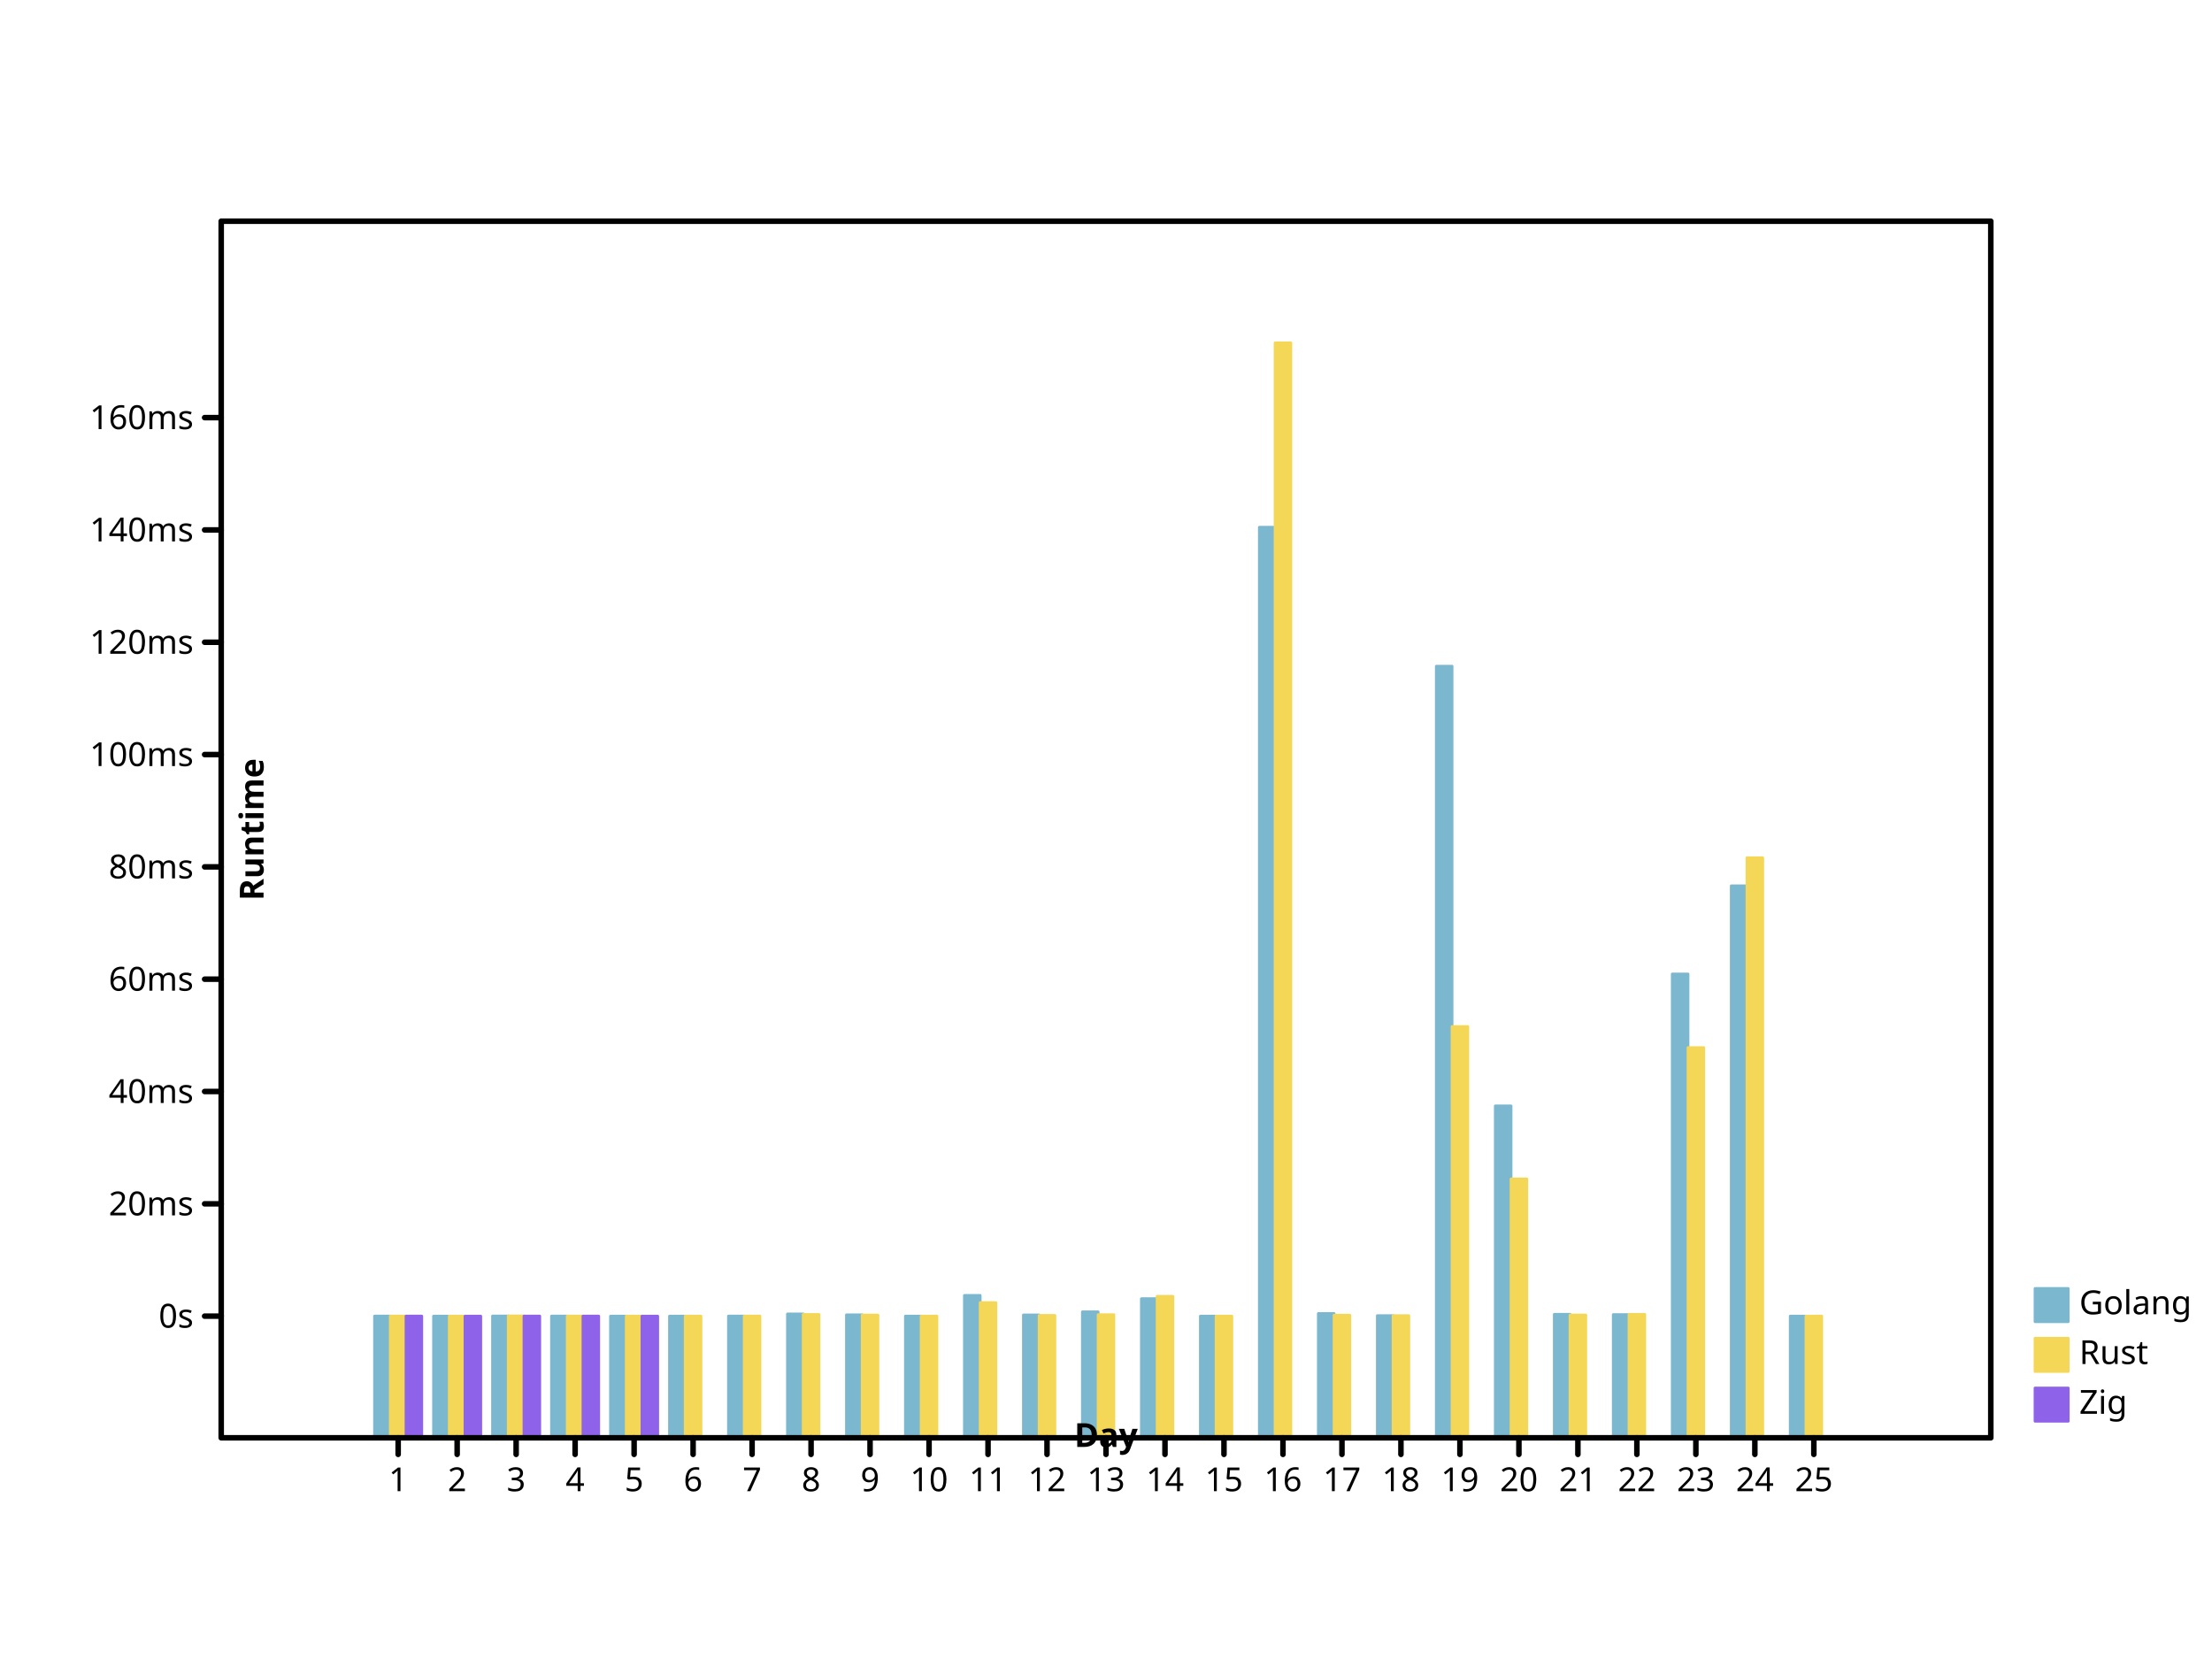
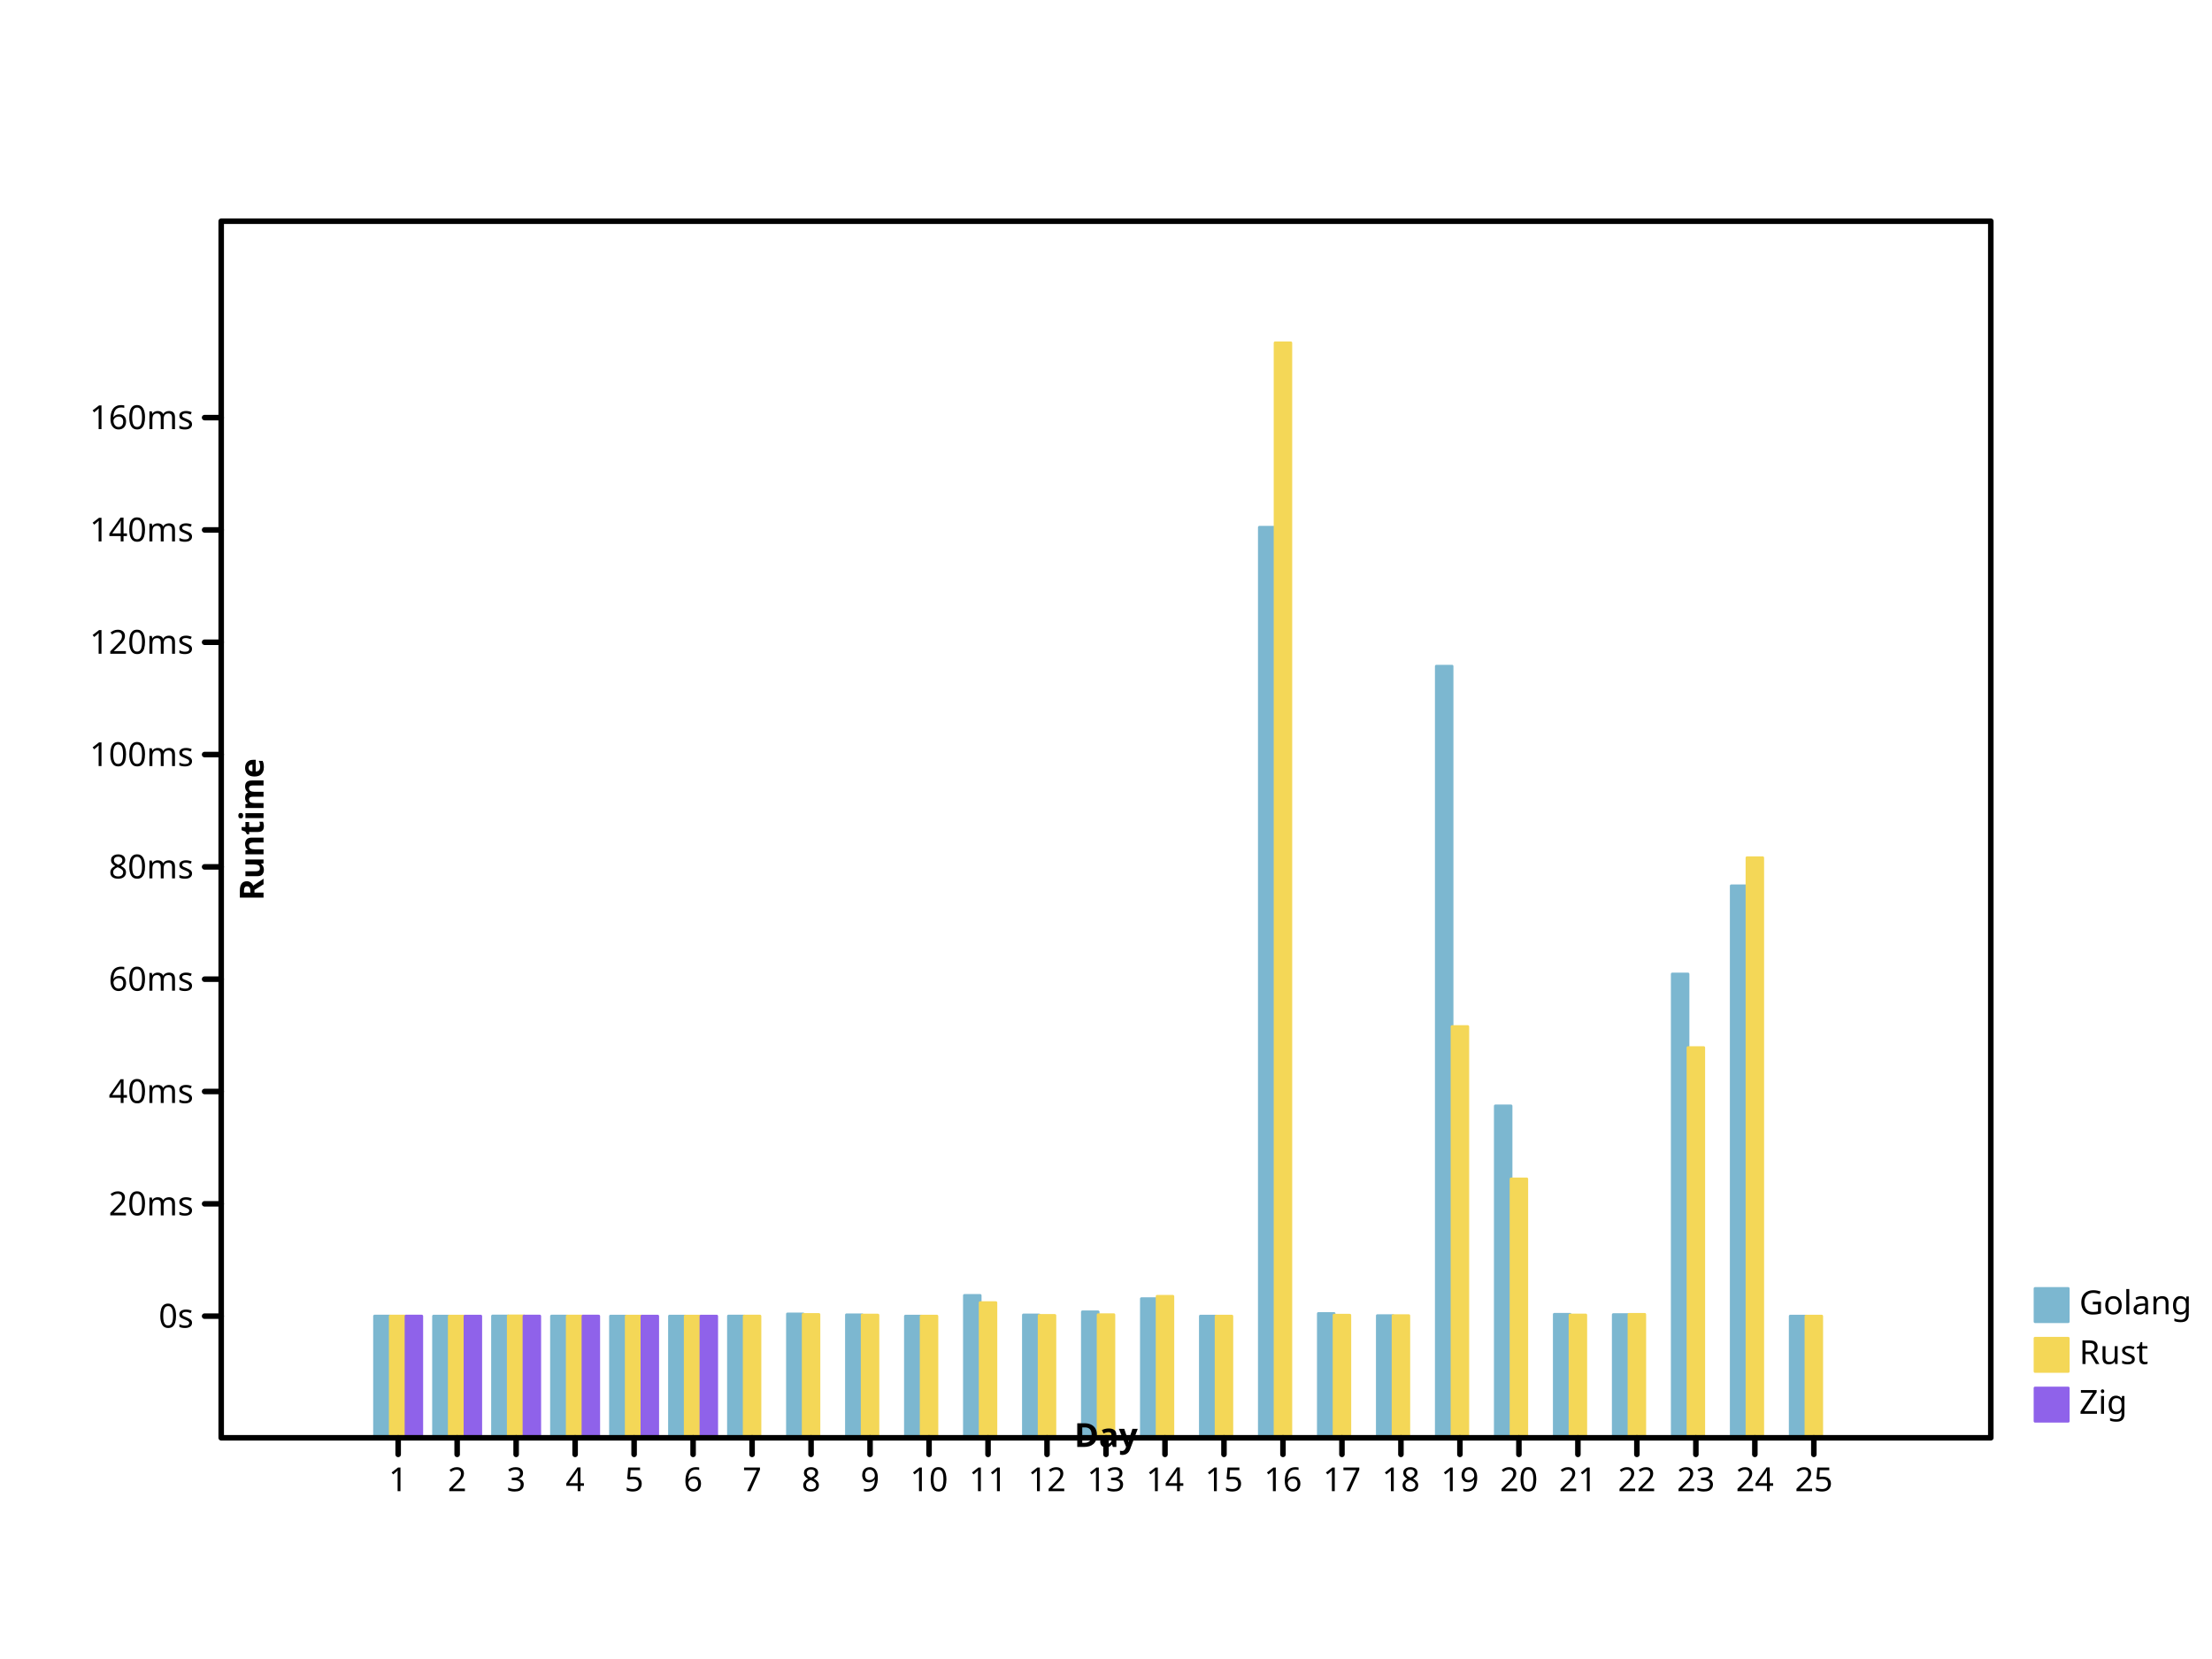
- <svg xmlns="http://www.w3.org/2000/svg" viewbox="0 0 800 600" preserveAspectRatio="xMidYMid meet" width="800" height="600">
+ <svg xmlns="http://www.w3.org/2000/svg" preserveAspectRatio="xMidYMid meet" width="800" height="600" viewbox="0 0 800 600">
  <defs>
-     <marker viewBox="0 0 10 10 " refX="5" refY="5" markerUnits="userSpaceOnUse" markerWidth="2%" markerHeight="2%" id="circle">
+     <marker id="circle" viewBox="0 0 10 10 " refX="5" refY="5" markerUnits="userSpaceOnUse" markerWidth="2%" markerHeight="2%">
      <circle stroke="black" cx="5" cy="5" r="3" fill="none" />
    </marker>
-     <marker id="filled-circle" viewBox="0 0 10 10 " refX="5" refY="5" markerUnits="userSpaceOnUse" markerWidth="2%" markerHeight="2%">
-       <circle r="3" fill="black" stroke="none" cx="5" cy="5" />
+     <marker markerHeight="2%" id="filled-circle" viewBox="0 0 10 10 " refX="5" refY="5" markerUnits="userSpaceOnUse" markerWidth="2%">
+       <circle cx="5" cy="5" r="3" fill="black" stroke="none" />
    </marker>
    <marker refX="5" refY="5" markerUnits="userSpaceOnUse" markerWidth="2%" markerHeight="2%" id="square" viewBox="0 0 10 10 ">
      <rect width="6" height="6" fill="none" stroke="black" x="2" y="2" />
    </marker>
    <marker markerUnits="userSpaceOnUse" markerWidth="2%" markerHeight="2%" id="filled-square" viewBox="0 0 10 10 " refX="5" refY="5">
      <rect y="2" width="6" height="6" fill="black" stroke="none" x="2" />
    </marker>
  </defs>
-   <g fill="hsl(198, 47%, 65%)" stroke="hsl(198, 47%, 65%)" stroke-width="1px" stroke-linecap="round" stroke-linejoin="round" transform="translate(80 520 )scale(1 -1 )">
-     <rect vector-effect="non-scaling-stroke" x="5.546667e+01" y="0" width="5.688889e+00" height="4.401820e+01" />
+   <g stroke="hsl(198, 47%, 65%)" stroke-width="1px" stroke-linecap="round" stroke-linejoin="round" transform="translate(80 520 )scale(1 -1 )" fill="hsl(198, 47%, 65%)">
+     <rect height="4.401820e+01" vector-effect="non-scaling-stroke" x="5.546667e+01" y="0" width="5.688889e+00" />
    <rect x="7.680000e+01" y="0" width="5.688889e+00" height="4.400384e+01" vector-effect="non-scaling-stroke" />
-     <rect x="9.813333e+01" y="0" width="5.688889e+00" height="4.404804e+01" vector-effect="non-scaling-stroke" />
-     <rect x="1.194667e+02" y="0" width="5.688889e+00" height="4.401801e+01" vector-effect="non-scaling-stroke" />
-     <rect y="0" width="5.688889e+00" height="4.400967e+01" vector-effect="non-scaling-stroke" x="1.408000e+02" />
+     <rect vector-effect="non-scaling-stroke" x="9.813333e+01" y="0" width="5.688889e+00" height="4.404804e+01" />
+     <rect vector-effect="non-scaling-stroke" x="1.194667e+02" y="0" width="5.688889e+00" height="4.401801e+01" />
+     <rect width="5.688889e+00" height="4.400967e+01" vector-effect="non-scaling-stroke" x="1.408000e+02" y="0" />
    <rect y="0" width="5.688889e+00" height="4.400961e+01" vector-effect="non-scaling-stroke" x="1.621333e+02" />
-     <rect y="0" width="5.688889e+00" height="4.402885e+01" vector-effect="non-scaling-stroke" x="1.834667e+02" />
-     <rect width="5.688889e+00" height="4.478816e+01" vector-effect="non-scaling-stroke" x="2.048000e+02" y="0" />
+     <rect vector-effect="non-scaling-stroke" x="1.834667e+02" y="0" width="5.688889e+00" height="4.402885e+01" />
+     <rect vector-effect="non-scaling-stroke" x="2.048000e+02" y="0" width="5.688889e+00" height="4.478816e+01" />
    <rect vector-effect="non-scaling-stroke" x="2.261333e+02" y="0" width="5.688889e+00" height="4.447406e+01" />
-     <rect height="4.400164e+01" vector-effect="non-scaling-stroke" x="2.474667e+02" y="0" width="5.688889e+00" />
-     <rect vector-effect="non-scaling-stroke" x="2.688000e+02" y="0" width="5.688889e+00" height="5.149110e+01" />
-     <rect width="5.688889e+00" height="4.442143e+01" vector-effect="non-scaling-stroke" x="2.901333e+02" y="0" />
-     <rect x="3.114667e+02" y="0" width="5.688889e+00" height="4.555074e+01" vector-effect="non-scaling-stroke" />
-     <rect height="5.031080e+01" vector-effect="non-scaling-stroke" x="3.328000e+02" y="0" width="5.688889e+00" />
-     <rect width="5.688889e+00" height="4.400386e+01" vector-effect="non-scaling-stroke" x="3.541333e+02" y="0" />
-     <rect y="0" width="5.688889e+00" height="3.293054e+02" vector-effect="non-scaling-stroke" x="3.754667e+02" />
-     <rect y="0" width="5.688889e+00" height="4.495051e+01" vector-effect="non-scaling-stroke" x="3.968000e+02" />
-     <rect vector-effect="non-scaling-stroke" x="4.181333e+02" y="0" width="5.688889e+00" height="4.417800e+01" />
-     <rect y="0" width="5.688889e+00" height="2.790625e+02" vector-effect="non-scaling-stroke" x="4.394667e+02" />
-     <rect height="1.200239e+02" vector-effect="non-scaling-stroke" x="4.608000e+02" y="0" width="5.688889e+00" />
+     <rect y="0" width="5.688889e+00" height="4.400164e+01" vector-effect="non-scaling-stroke" x="2.474667e+02" />
+     <rect y="0" width="5.688889e+00" height="5.149110e+01" vector-effect="non-scaling-stroke" x="2.688000e+02" />
+     <rect vector-effect="non-scaling-stroke" x="2.901333e+02" y="0" width="5.688889e+00" height="4.442143e+01" />
+     <rect width="5.688889e+00" height="4.555074e+01" vector-effect="non-scaling-stroke" x="3.114667e+02" y="0" />
+     <rect x="3.328000e+02" y="0" width="5.688889e+00" height="5.031080e+01" vector-effect="non-scaling-stroke" />
+     <rect vector-effect="non-scaling-stroke" x="3.541333e+02" y="0" width="5.688889e+00" height="4.400386e+01" />
+     <rect width="5.688889e+00" height="3.293054e+02" vector-effect="non-scaling-stroke" x="3.754667e+02" y="0" />
+     <rect vector-effect="non-scaling-stroke" x="3.968000e+02" y="0" width="5.688889e+00" height="4.495051e+01" />
+     <rect y="0" width="5.688889e+00" height="4.417800e+01" vector-effect="non-scaling-stroke" x="4.181333e+02" />
+     <rect x="4.394667e+02" y="0" width="5.688889e+00" height="2.790625e+02" vector-effect="non-scaling-stroke" />
+     <rect width="5.688889e+00" height="1.200239e+02" vector-effect="non-scaling-stroke" x="4.608000e+02" y="0" />
    <rect vector-effect="non-scaling-stroke" x="4.821333e+02" y="0" width="5.688889e+00" height="4.466838e+01" />
-     <rect height="4.455830e+01" vector-effect="non-scaling-stroke" x="5.034667e+02" y="0" width="5.688889e+00" />
+     <rect vector-effect="non-scaling-stroke" x="5.034667e+02" y="0" width="5.688889e+00" height="4.455830e+01" />
    <rect vector-effect="non-scaling-stroke" x="5.248000e+02" y="0" width="5.688889e+00" height="1.677405e+02" />
-     <rect x="5.461333e+02" y="0" width="5.688889e+00" height="1.996272e+02" vector-effect="non-scaling-stroke" />
-     <rect x="5.674667e+02" y="0" width="5.688889e+00" height="4.400337e+01" vector-effect="non-scaling-stroke" />
+     <rect y="0" width="5.688889e+00" height="1.996272e+02" vector-effect="non-scaling-stroke" x="5.461333e+02" />
+     <rect y="0" width="5.688889e+00" height="4.400337e+01" vector-effect="non-scaling-stroke" x="5.674667e+02" />
  </g>
-   <g stroke-width="1px" stroke-linecap="round" stroke-linejoin="round" transform="translate(80 520 )scale(1 -1 )" fill="hsl(49, 88%, 65%)" stroke="hsl(49, 88%, 65%)">
-     <rect x="6.115556e+01" y="0" width="5.688889e+00" height="4.401267e+01" vector-effect="non-scaling-stroke" />
-     <rect x="8.248889e+01" y="0" width="5.688889e+00" height="4.400131e+01" vector-effect="non-scaling-stroke" />
+   <g transform="translate(80 520 )scale(1 -1 )" fill="hsl(49, 88%, 65%)" stroke="hsl(49, 88%, 65%)" stroke-width="1px" stroke-linecap="round" stroke-linejoin="round">
+     <rect width="5.688889e+00" height="4.401267e+01" vector-effect="non-scaling-stroke" x="6.115556e+01" y="0" />
+     <rect y="0" width="5.688889e+00" height="4.400131e+01" vector-effect="non-scaling-stroke" x="8.248889e+01" />
    <rect y="0" width="5.688889e+00" height="4.409343e+01" vector-effect="non-scaling-stroke" x="1.038222e+02" />
    <rect x="1.251556e+02" y="0" width="5.688889e+00" height="4.401218e+01" vector-effect="non-scaling-stroke" />
-     <rect vector-effect="non-scaling-stroke" x="1.464889e+02" y="0" width="5.688889e+00" height="4.400666e+01" />
-     <rect vector-effect="non-scaling-stroke" x="1.678222e+02" y="0" width="5.688889e+00" height="4.401140e+01" />
+     <rect y="0" width="5.688889e+00" height="4.400666e+01" vector-effect="non-scaling-stroke" x="1.464889e+02" />
+     <rect y="0" width="5.688889e+00" height="4.401140e+01" vector-effect="non-scaling-stroke" x="1.678222e+02" />
    <rect x="1.891556e+02" y="0" width="5.688889e+00" height="4.401616e+01" vector-effect="non-scaling-stroke" />
-     <rect x="2.104889e+02" y="0" width="5.688889e+00" height="4.460003e+01" vector-effect="non-scaling-stroke" />
+     <rect vector-effect="non-scaling-stroke" x="2.104889e+02" y="0" width="5.688889e+00" height="4.460003e+01" />
    <rect vector-effect="non-scaling-stroke" x="2.318222e+02" y="0" width="5.688889e+00" height="4.438104e+01" />
-     <rect width="5.688889e+00" height="4.400132e+01" vector-effect="non-scaling-stroke" x="2.531556e+02" y="0" />
-     <rect vector-effect="non-scaling-stroke" x="2.744889e+02" y="0" width="5.688889e+00" height="4.887981e+01" />
-     <rect width="5.688889e+00" height="4.425034e+01" vector-effect="non-scaling-stroke" x="2.958222e+02" y="0" />
-     <rect height="4.451498e+01" vector-effect="non-scaling-stroke" x="3.171556e+02" y="0" width="5.688889e+00" />
-     <rect width="5.688889e+00" height="5.117188e+01" vector-effect="non-scaling-stroke" x="3.384889e+02" y="0" />
-     <rect height="4.400212e+01" vector-effect="non-scaling-stroke" x="3.598222e+02" y="0" width="5.688889e+00" />
-     <rect y="0" width="5.688889e+00" height="396" vector-effect="non-scaling-stroke" x="3.811556e+02" />
-     <rect vector-effect="non-scaling-stroke" x="4.024889e+02" y="0" width="5.688889e+00" height="4.433890e+01" />
+     <rect height="4.400132e+01" vector-effect="non-scaling-stroke" x="2.531556e+02" y="0" width="5.688889e+00" />
+     <rect height="4.887981e+01" vector-effect="non-scaling-stroke" x="2.744889e+02" y="0" width="5.688889e+00" />
+     <rect x="2.958222e+02" y="0" width="5.688889e+00" height="4.425034e+01" vector-effect="non-scaling-stroke" />
+     <rect x="3.171556e+02" y="0" width="5.688889e+00" height="4.451498e+01" vector-effect="non-scaling-stroke" />
+     <rect height="5.117188e+01" vector-effect="non-scaling-stroke" x="3.384889e+02" y="0" width="5.688889e+00" />
+     <rect width="5.688889e+00" height="4.400212e+01" vector-effect="non-scaling-stroke" x="3.598222e+02" y="0" />
+     <rect x="3.811556e+02" y="0" width="5.688889e+00" height="396" vector-effect="non-scaling-stroke" />
+     <rect x="4.024889e+02" y="0" width="5.688889e+00" height="4.433890e+01" vector-effect="non-scaling-stroke" />
    <rect x="4.238222e+02" y="0" width="5.688889e+00" height="4.417624e+01" vector-effect="non-scaling-stroke" />
-     <rect x="4.451556e+02" y="0" width="5.688889e+00" height="1.487249e+02" vector-effect="non-scaling-stroke" />
-     <rect x="4.664889e+02" y="0" width="5.688889e+00" height="9.362843e+01" vector-effect="non-scaling-stroke" />
-     <rect height="4.441350e+01" vector-effect="non-scaling-stroke" x="4.878222e+02" y="0" width="5.688889e+00" />
-     <rect y="0" width="5.688889e+00" height="4.464343e+01" vector-effect="non-scaling-stroke" x="5.091556e+02" />
-     <rect x="5.304889e+02" y="0" width="5.688889e+00" height="1.411176e+02" vector-effect="non-scaling-stroke" />
-     <rect y="0" width="5.688889e+00" height="2.097830e+02" vector-effect="non-scaling-stroke" x="5.518222e+02" />
-     <rect y="0" width="5.688889e+00" height="4.400287e+01" vector-effect="non-scaling-stroke" x="5.731556e+02" />
+     <rect vector-effect="non-scaling-stroke" x="4.451556e+02" y="0" width="5.688889e+00" height="1.487249e+02" />
+     <rect y="0" width="5.688889e+00" height="9.362843e+01" vector-effect="non-scaling-stroke" x="4.664889e+02" />
+     <rect vector-effect="non-scaling-stroke" x="4.878222e+02" y="0" width="5.688889e+00" height="4.441350e+01" />
+     <rect vector-effect="non-scaling-stroke" x="5.091556e+02" y="0" width="5.688889e+00" height="4.464343e+01" />
+     <rect y="0" width="5.688889e+00" height="1.411176e+02" vector-effect="non-scaling-stroke" x="5.304889e+02" />
+     <rect width="5.688889e+00" height="2.097830e+02" vector-effect="non-scaling-stroke" x="5.518222e+02" y="0" />
+     <rect x="5.731556e+02" y="0" width="5.688889e+00" height="4.400287e+01" vector-effect="non-scaling-stroke" />
  </g>
-   <g fill="hsl(260, 76%, 65%)" stroke="hsl(260, 76%, 65%)" stroke-width="1px" stroke-linecap="round" stroke-linejoin="round" transform="translate(80 520 )scale(1 -1 )">
+   <g stroke-linejoin="round" transform="translate(80 520 )scale(1 -1 )" fill="hsl(260, 76%, 65%)" stroke="hsl(260, 76%, 65%)" stroke-width="1px" stroke-linecap="round">
    <rect vector-effect="non-scaling-stroke" x="6.684444e+01" y="0" width="5.688889e+00" height="4.401272e+01" />
-     <rect width="5.688889e+00" height="4.400384e+01" vector-effect="non-scaling-stroke" x="8.817778e+01" y="0" />
-     <rect width="5.688889e+00" height="4.402214e+01" vector-effect="non-scaling-stroke" x="1.095111e+02" y="0" />
+     <rect height="4.400384e+01" vector-effect="non-scaling-stroke" x="8.817778e+01" y="0" width="5.688889e+00" />
+     <rect vector-effect="non-scaling-stroke" x="1.095111e+02" y="0" width="5.688889e+00" height="4.402214e+01" />
    <rect vector-effect="non-scaling-stroke" x="1.308444e+02" y="0" width="5.688889e+00" height="4.401233e+01" />
-     <rect y="0" width="5.688889e+00" height="4.400581e+01" vector-effect="non-scaling-stroke" x="1.521778e+02" />
+     <rect x="1.521778e+02" y="0" width="5.688889e+00" height="4.400581e+01" vector-effect="non-scaling-stroke" />
+     <rect y="0" width="5.688889e+00" height="4.400898e+01" vector-effect="non-scaling-stroke" x="1.735111e+02" />
  </g>
-   <g font-family="sans-serif" font-weight="normal" fill="hsl(198, 47%, 65%)" stroke-linejoin="round" stroke="hsl(198, 47%, 65%)" stroke-linecap="round" font-size="12px" text-anchor="start" dominant-baseline="hanging" stroke-width="1px" font-style="normal">
-     <rect vector-effect="non-scaling-stroke" x="736" y="466" width="12" height="12" />
+   <g text-anchor="start" font-family="sans-serif" dominant-baseline="hanging" font-style="normal" font-size="12px" fill="hsl(198, 47%, 65%)" stroke="hsl(198, 47%, 65%)" font-weight="normal" stroke-linecap="round" stroke-linejoin="round" stroke-width="1px">
+     <rect y="466" width="12" height="12" vector-effect="non-scaling-stroke" x="736" />
    <g stroke="black" fill="black">
-       <text vector-effect="non-scaling-stroke" x="752" y="466" dominant-baseline="hanging" stroke="none">Golang</text>
+       <text stroke="none" vector-effect="non-scaling-stroke" x="752" y="466" dominant-baseline="hanging">Golang</text>
    </g>
-     <g dominant-baseline="hanging" stroke="hsl(49, 88%, 65%)" stroke-linecap="round" stroke-linejoin="round" stroke-width="1px" font-family="sans-serif" font-weight="normal" font-style="normal" fill="hsl(49, 88%, 65%)" font-size="12px" text-anchor="start">
-       <rect vector-effect="non-scaling-stroke" x="736" y="484" width="12" height="12" />
+     <g font-style="normal" text-anchor="start" fill="hsl(49, 88%, 65%)" stroke-width="1px" font-weight="normal" stroke-linecap="round" font-family="sans-serif" font-size="12px" dominant-baseline="hanging" stroke-linejoin="round" stroke="hsl(49, 88%, 65%)">
+       <rect y="484" width="12" height="12" vector-effect="non-scaling-stroke" x="736" />
      <g fill="black" stroke="black">
        <text y="484" dominant-baseline="hanging" stroke="none" vector-effect="non-scaling-stroke" x="752">Rust</text>
      </g>
-       <g text-anchor="start" font-family="sans-serif" font-size="12px" stroke="hsl(260, 76%, 65%)" stroke-linejoin="round" font-weight="normal" dominant-baseline="hanging" fill="hsl(260, 76%, 65%)" stroke-width="1px" stroke-linecap="round" font-style="normal">
-         <rect height="12" vector-effect="non-scaling-stroke" x="736" y="502" width="12" />
-         <g fill="black" stroke="black">
-           <text y="502" dominant-baseline="hanging" stroke="none" vector-effect="non-scaling-stroke" x="752">Zig</text>
-           <g font-style="normal" font-size="12px" fill="none" font-family="sans-serif" font-weight="normal" text-anchor="start" dominant-baseline="hanging" stroke-linecap="round" stroke-linejoin="round" stroke-width="2px">
-             <rect vector-effect="non-scaling-stroke" x="80" y="80" width="640" height="440" />
+       <g stroke-linejoin="round" stroke="hsl(260, 76%, 65%)" dominant-baseline="hanging" fill="hsl(260, 76%, 65%)" stroke-width="1px" font-size="12px" font-style="normal" stroke-linecap="round" font-family="sans-serif" font-weight="normal" text-anchor="start">
+         <rect x="736" y="502" width="12" height="12" vector-effect="non-scaling-stroke" />
+         <g stroke="black" fill="black">
+           <text vector-effect="non-scaling-stroke" x="752" y="502" dominant-baseline="hanging" stroke="none">Zig</text>
+           <g fill="none" stroke-width="2px" font-size="12px" stroke-linecap="round" font-family="sans-serif" dominant-baseline="hanging" font-style="normal" stroke-linejoin="round" font-weight="normal" text-anchor="start">
+             <rect height="440" vector-effect="non-scaling-stroke" x="80" y="80" width="640" />
          </g>
-           <g stroke-linejoin="round" text-anchor="start" fill="none" stroke="black" stroke-linecap="round" font-weight="normal" dominant-baseline="hanging" stroke-width="2px" font-family="sans-serif" font-size="12px" transform="translate(80 520 )scale(1 -1 )" font-style="normal">
-             <path vector-effect="non-scaling-stroke" d="M64,0 L64,-6 M8.533333e+01,0 L8.533333e+01,-6 M1.066667e+02,0 L1.066667e+02,-6 M128,0 L128,-6 M1.493333e+02,0 L1.493333e+02,-6 M1.706667e+02,0 L1.706667e+02,-6 M192,0 L192,-6 M2.133333e+02,0 L2.133333e+02,-6 M2.346667e+02,0 L2.346667e+02,-6 M256,0 L256,-6 M2.773333e+02,0 L2.773333e+02,-6 M2.986667e+02,0 L2.986667e+02,-6 M320,0 L320,-6 M3.413333e+02,0 L3.413333e+02,-6 M3.626667e+02,0 L3.626667e+02,-6 M384,0 L384,-6 M4.053333e+02,0 L4.053333e+02,-6 M4.266667e+02,0 L4.266667e+02,-6 M448,0 L448,-6 M4.693333e+02,0 L4.693333e+02,-6 M4.906667e+02,0 L4.906667e+02,-6 M512,0 L512,-6 M5.333333e+02,0 L5.333333e+02,-6 M5.546667e+02,0 L5.546667e+02,-6 M576,0 L576,-6 " />
+           <g stroke-width="2px" font-size="12px" fill="none" stroke="black" font-weight="normal" transform="translate(80 520 )scale(1 -1 )" stroke-linecap="round" stroke-linejoin="round" font-style="normal" text-anchor="start" font-family="sans-serif" dominant-baseline="hanging">
+             <path d="M64,0 L64,-6 M8.533333e+01,0 L8.533333e+01,-6 M1.066667e+02,0 L1.066667e+02,-6 M128,0 L128,-6 M1.493333e+02,0 L1.493333e+02,-6 M1.706667e+02,0 L1.706667e+02,-6 M192,0 L192,-6 M2.133333e+02,0 L2.133333e+02,-6 M2.346667e+02,0 L2.346667e+02,-6 M256,0 L256,-6 M2.773333e+02,0 L2.773333e+02,-6 M2.986667e+02,0 L2.986667e+02,-6 M320,0 L320,-6 M3.413333e+02,0 L3.413333e+02,-6 M3.626667e+02,0 L3.626667e+02,-6 M384,0 L384,-6 M4.053333e+02,0 L4.053333e+02,-6 M4.266667e+02,0 L4.266667e+02,-6 M448,0 L448,-6 M4.693333e+02,0 L4.693333e+02,-6 M4.906667e+02,0 L4.906667e+02,-6 M512,0 L512,-6 M5.333333e+02,0 L5.333333e+02,-6 M5.546667e+02,0 L5.546667e+02,-6 M576,0 L576,-6 " vector-effect="non-scaling-stroke" />
          </g>
-           <g stroke-linecap="round" stroke-linejoin="round" stroke="black" stroke-width="2px" font-family="sans-serif" text-anchor="middle" font-style="normal" transform="translate(80 520 )scale(1 1 )" font-size="12px" font-weight="normal" dominant-baseline="hanging" fill="black">
-             <text dominant-baseline="hanging" stroke="none" vector-effect="non-scaling-stroke" x="64" y="10">1</text>
-             <text vector-effect="non-scaling-stroke" x="8.533333e+01" y="10" dominant-baseline="hanging" stroke="none">2</text>
-             <text dominant-baseline="hanging" stroke="none" vector-effect="non-scaling-stroke" x="1.066667e+02" y="10">3</text>
-             <text vector-effect="non-scaling-stroke" x="128" y="10" dominant-baseline="hanging" stroke="none">4</text>
+           <g dominant-baseline="hanging" transform="translate(80 520 )scale(1 1 )" font-family="sans-serif" fill="black" stroke="black" stroke-width="2px" font-weight="normal" stroke-linecap="round" stroke-linejoin="round" font-size="12px" font-style="normal" text-anchor="middle">
+             <text vector-effect="non-scaling-stroke" x="64" y="10" dominant-baseline="hanging" stroke="none">1</text>
+             <text y="10" dominant-baseline="hanging" stroke="none" vector-effect="non-scaling-stroke" x="8.533333e+01">2</text>
+             <text vector-effect="non-scaling-stroke" x="1.066667e+02" y="10" dominant-baseline="hanging" stroke="none">3</text>
+             <text dominant-baseline="hanging" stroke="none" vector-effect="non-scaling-stroke" x="128" y="10">4</text>
            <text stroke="none" vector-effect="non-scaling-stroke" x="1.493333e+02" y="10" dominant-baseline="hanging">5</text>
-             <text vector-effect="non-scaling-stroke" x="1.706667e+02" y="10" dominant-baseline="hanging" stroke="none">6</text>
+             <text stroke="none" vector-effect="non-scaling-stroke" x="1.706667e+02" y="10" dominant-baseline="hanging">6</text>
            <text x="192" y="10" dominant-baseline="hanging" stroke="none" vector-effect="non-scaling-stroke">7</text>
-             <text vector-effect="non-scaling-stroke" x="2.133333e+02" y="10" dominant-baseline="hanging" stroke="none">8</text>
-             <text y="10" dominant-baseline="hanging" stroke="none" vector-effect="non-scaling-stroke" x="2.346667e+02">9</text>
-             <text dominant-baseline="hanging" stroke="none" vector-effect="non-scaling-stroke" x="256" y="10">10</text>
-             <text vector-effect="non-scaling-stroke" x="2.773333e+02" y="10" dominant-baseline="hanging" stroke="none">11</text>
-             <text x="2.986667e+02" y="10" dominant-baseline="hanging" stroke="none" vector-effect="non-scaling-stroke">12</text>
-             <text dominant-baseline="hanging" stroke="none" vector-effect="non-scaling-stroke" x="320" y="10">13</text>
-             <text dominant-baseline="hanging" stroke="none" vector-effect="non-scaling-stroke" x="3.413333e+02" y="10">14</text>
-             <text stroke="none" vector-effect="non-scaling-stroke" x="3.626667e+02" y="10" dominant-baseline="hanging">15</text>
+             <text stroke="none" vector-effect="non-scaling-stroke" x="2.133333e+02" y="10" dominant-baseline="hanging">8</text>
+             <text dominant-baseline="hanging" stroke="none" vector-effect="non-scaling-stroke" x="2.346667e+02" y="10">9</text>
+             <text stroke="none" vector-effect="non-scaling-stroke" x="256" y="10" dominant-baseline="hanging">10</text>
+             <text x="2.773333e+02" y="10" dominant-baseline="hanging" stroke="none" vector-effect="non-scaling-stroke">11</text>
+             <text stroke="none" vector-effect="non-scaling-stroke" x="2.986667e+02" y="10" dominant-baseline="hanging">12</text>
+             <text stroke="none" vector-effect="non-scaling-stroke" x="320" y="10" dominant-baseline="hanging">13</text>
+             <text x="3.413333e+02" y="10" dominant-baseline="hanging" stroke="none" vector-effect="non-scaling-stroke">14</text>
+             <text dominant-baseline="hanging" stroke="none" vector-effect="non-scaling-stroke" x="3.626667e+02" y="10">15</text>
            <text stroke="none" vector-effect="non-scaling-stroke" x="384" y="10" dominant-baseline="hanging">16</text>
            <text y="10" dominant-baseline="hanging" stroke="none" vector-effect="non-scaling-stroke" x="4.053333e+02">17</text>
            <text x="4.266667e+02" y="10" dominant-baseline="hanging" stroke="none" vector-effect="non-scaling-stroke">18</text>
            <text stroke="none" vector-effect="non-scaling-stroke" x="448" y="10" dominant-baseline="hanging">19</text>
            <text dominant-baseline="hanging" stroke="none" vector-effect="non-scaling-stroke" x="4.693333e+02" y="10">20</text>
            <text stroke="none" vector-effect="non-scaling-stroke" x="4.906667e+02" y="10" dominant-baseline="hanging">21</text>
-             <text stroke="none" vector-effect="non-scaling-stroke" x="512" y="10" dominant-baseline="hanging">22</text>
-             <text vector-effect="non-scaling-stroke" x="5.333333e+02" y="10" dominant-baseline="hanging" stroke="none">23</text>
-             <text stroke="none" vector-effect="non-scaling-stroke" x="5.546667e+02" y="10" dominant-baseline="hanging">24</text>
-             <text stroke="none" vector-effect="non-scaling-stroke" x="576" y="10" dominant-baseline="hanging">25</text>
+             <text x="512" y="10" dominant-baseline="hanging" stroke="none" vector-effect="non-scaling-stroke">22</text>
+             <text dominant-baseline="hanging" stroke="none" vector-effect="non-scaling-stroke" x="5.333333e+02" y="10">23</text>
+             <text y="10" dominant-baseline="hanging" stroke="none" vector-effect="non-scaling-stroke" x="5.546667e+02">24</text>
+             <text dominant-baseline="hanging" stroke="none" vector-effect="non-scaling-stroke" x="576" y="10">25</text>
          </g>
-           <g text-anchor="middle" dominant-baseline="baseline" fill="black" stroke-linejoin="round" stroke-width="2px" font-size="12px" stroke="black" font-family="sans-serif" font-weight="bold" stroke-linecap="round" font-style="normal" transform="translate(80 520 )scale(1 1 )rotate(0 0 0 )">
-             <text y="-6" dominant-baseline="baseline" stroke="none" vector-effect="non-scaling-stroke" x="320">Day</text>
+           <g font-family="sans-serif" dominant-baseline="baseline" font-size="12px" text-anchor="middle" fill="black" stroke="black" stroke-width="2px" font-style="normal" stroke-linecap="round" stroke-linejoin="round" font-weight="bold" transform="translate(80 520 )scale(1 1 )rotate(0 0 0 )">
+             <text dominant-baseline="baseline" stroke="none" vector-effect="non-scaling-stroke" x="320" y="-6">Day</text>
          </g>
-           <g font-weight="bold" dominant-baseline="baseline" fill="black" font-family="sans-serif" font-size="12px" text-anchor="middle" stroke="black" stroke-linecap="round" stroke-linejoin="round" font-style="normal" stroke-width="2px" transform="translate(80 520 )scale(1 -1 )">
+           <g stroke="black" font-family="sans-serif" stroke-linejoin="round" font-size="12px" font-style="normal" text-anchor="middle" fill="black" font-weight="bold" dominant-baseline="baseline" transform="translate(80 520 )scale(1 -1 )" stroke-linecap="round" stroke-width="2px">
            <path vector-effect="non-scaling-stroke" d="M0,44 L-6,44 M0,8.462101e+01 L-6,8.462101e+01 M0,1.252420e+02 L-6,1.252420e+02 M0,1.658630e+02 L-6,1.658630e+02 M0,2.064840e+02 L-6,2.064840e+02 M0,2.471050e+02 L-6,2.471050e+02 M0,2.877260e+02 L-6,2.877260e+02 M0,3.283470e+02 L-6,3.283470e+02 M0,3.689681e+02 L-6,3.689681e+02 " />
          </g>
-           <g font-size="12px" stroke-linejoin="round" transform="translate(80 520 )scale(1 1 )" fill="black" font-family="sans-serif" stroke-width="2px" font-weight="normal" stroke="black" stroke-linecap="round" font-style="normal" text-anchor="end" dominant-baseline="middle">
-             <text x="-10" y="-44" dominant-baseline="middle" stroke="none" vector-effect="non-scaling-stroke">0s</text>
-             <text y="-8.462101e+01" dominant-baseline="middle" stroke="none" vector-effect="non-scaling-stroke" x="-10">20ms</text>
+           <g stroke-width="2px" font-size="12px" text-anchor="end" font-weight="normal" dominant-baseline="middle" transform="translate(80 520 )scale(1 1 )" fill="black" stroke="black" font-style="normal" stroke-linecap="round" stroke-linejoin="round" font-family="sans-serif">
+             <text dominant-baseline="middle" stroke="none" vector-effect="non-scaling-stroke" x="-10" y="-44">0s</text>
+             <text vector-effect="non-scaling-stroke" x="-10" y="-8.462101e+01" dominant-baseline="middle" stroke="none">20ms</text>
            <text stroke="none" vector-effect="non-scaling-stroke" x="-10" y="-1.252420e+02" dominant-baseline="middle">40ms</text>
-             <text y="-1.658630e+02" dominant-baseline="middle" stroke="none" vector-effect="non-scaling-stroke" x="-10">60ms</text>
-             <text x="-10" y="-2.064840e+02" dominant-baseline="middle" stroke="none" vector-effect="non-scaling-stroke">80ms</text>
-             <text stroke="none" vector-effect="non-scaling-stroke" x="-10" y="-2.471050e+02" dominant-baseline="middle">100ms</text>
-             <text x="-10" y="-2.877260e+02" dominant-baseline="middle" stroke="none" vector-effect="non-scaling-stroke">120ms</text>
-             <text stroke="none" vector-effect="non-scaling-stroke" x="-10" y="-3.283470e+02" dominant-baseline="middle">140ms</text>
-             <text x="-10" y="-3.689681e+02" dominant-baseline="middle" stroke="none" vector-effect="non-scaling-stroke">160ms</text>
+             <text vector-effect="non-scaling-stroke" x="-10" y="-1.658630e+02" dominant-baseline="middle" stroke="none">60ms</text>
+             <text vector-effect="non-scaling-stroke" x="-10" y="-2.064840e+02" dominant-baseline="middle" stroke="none">80ms</text>
+             <text vector-effect="non-scaling-stroke" x="-10" y="-2.471050e+02" dominant-baseline="middle" stroke="none">100ms</text>
+             <text stroke="none" vector-effect="non-scaling-stroke" x="-10" y="-2.877260e+02" dominant-baseline="middle">120ms</text>
+             <text dominant-baseline="middle" stroke="none" vector-effect="non-scaling-stroke" x="-10" y="-3.283470e+02">140ms</text>
+             <text dominant-baseline="middle" stroke="none" vector-effect="non-scaling-stroke" x="-10" y="-3.689681e+02">160ms</text>
          </g>
-           <g font-weight="bold" text-anchor="middle" fill="black" stroke-linejoin="round" stroke-linecap="round" transform="translate(80 520 )scale(1 1 )rotate(-90 0 0 )" stroke="black" font-family="sans-serif" font-size="12px" dominant-baseline="hanging" stroke-width="2px" font-style="normal">
-             <text stroke="none" vector-effect="non-scaling-stroke" x="220" y="6" dominant-baseline="hanging">Runtime</text>
+           <g font-weight="bold" stroke-linejoin="round" stroke-width="2px" font-style="normal" text-anchor="middle" fill="black" stroke="black" font-size="12px" font-family="sans-serif" dominant-baseline="hanging" transform="translate(80 520 )scale(1 1 )rotate(-90 0 0 )" stroke-linecap="round">
+             <text dominant-baseline="hanging" stroke="none" vector-effect="non-scaling-stroke" x="220" y="6">Runtime</text>
          </g>
        </g>
      </g>
    </g>
  </g>
</svg>
